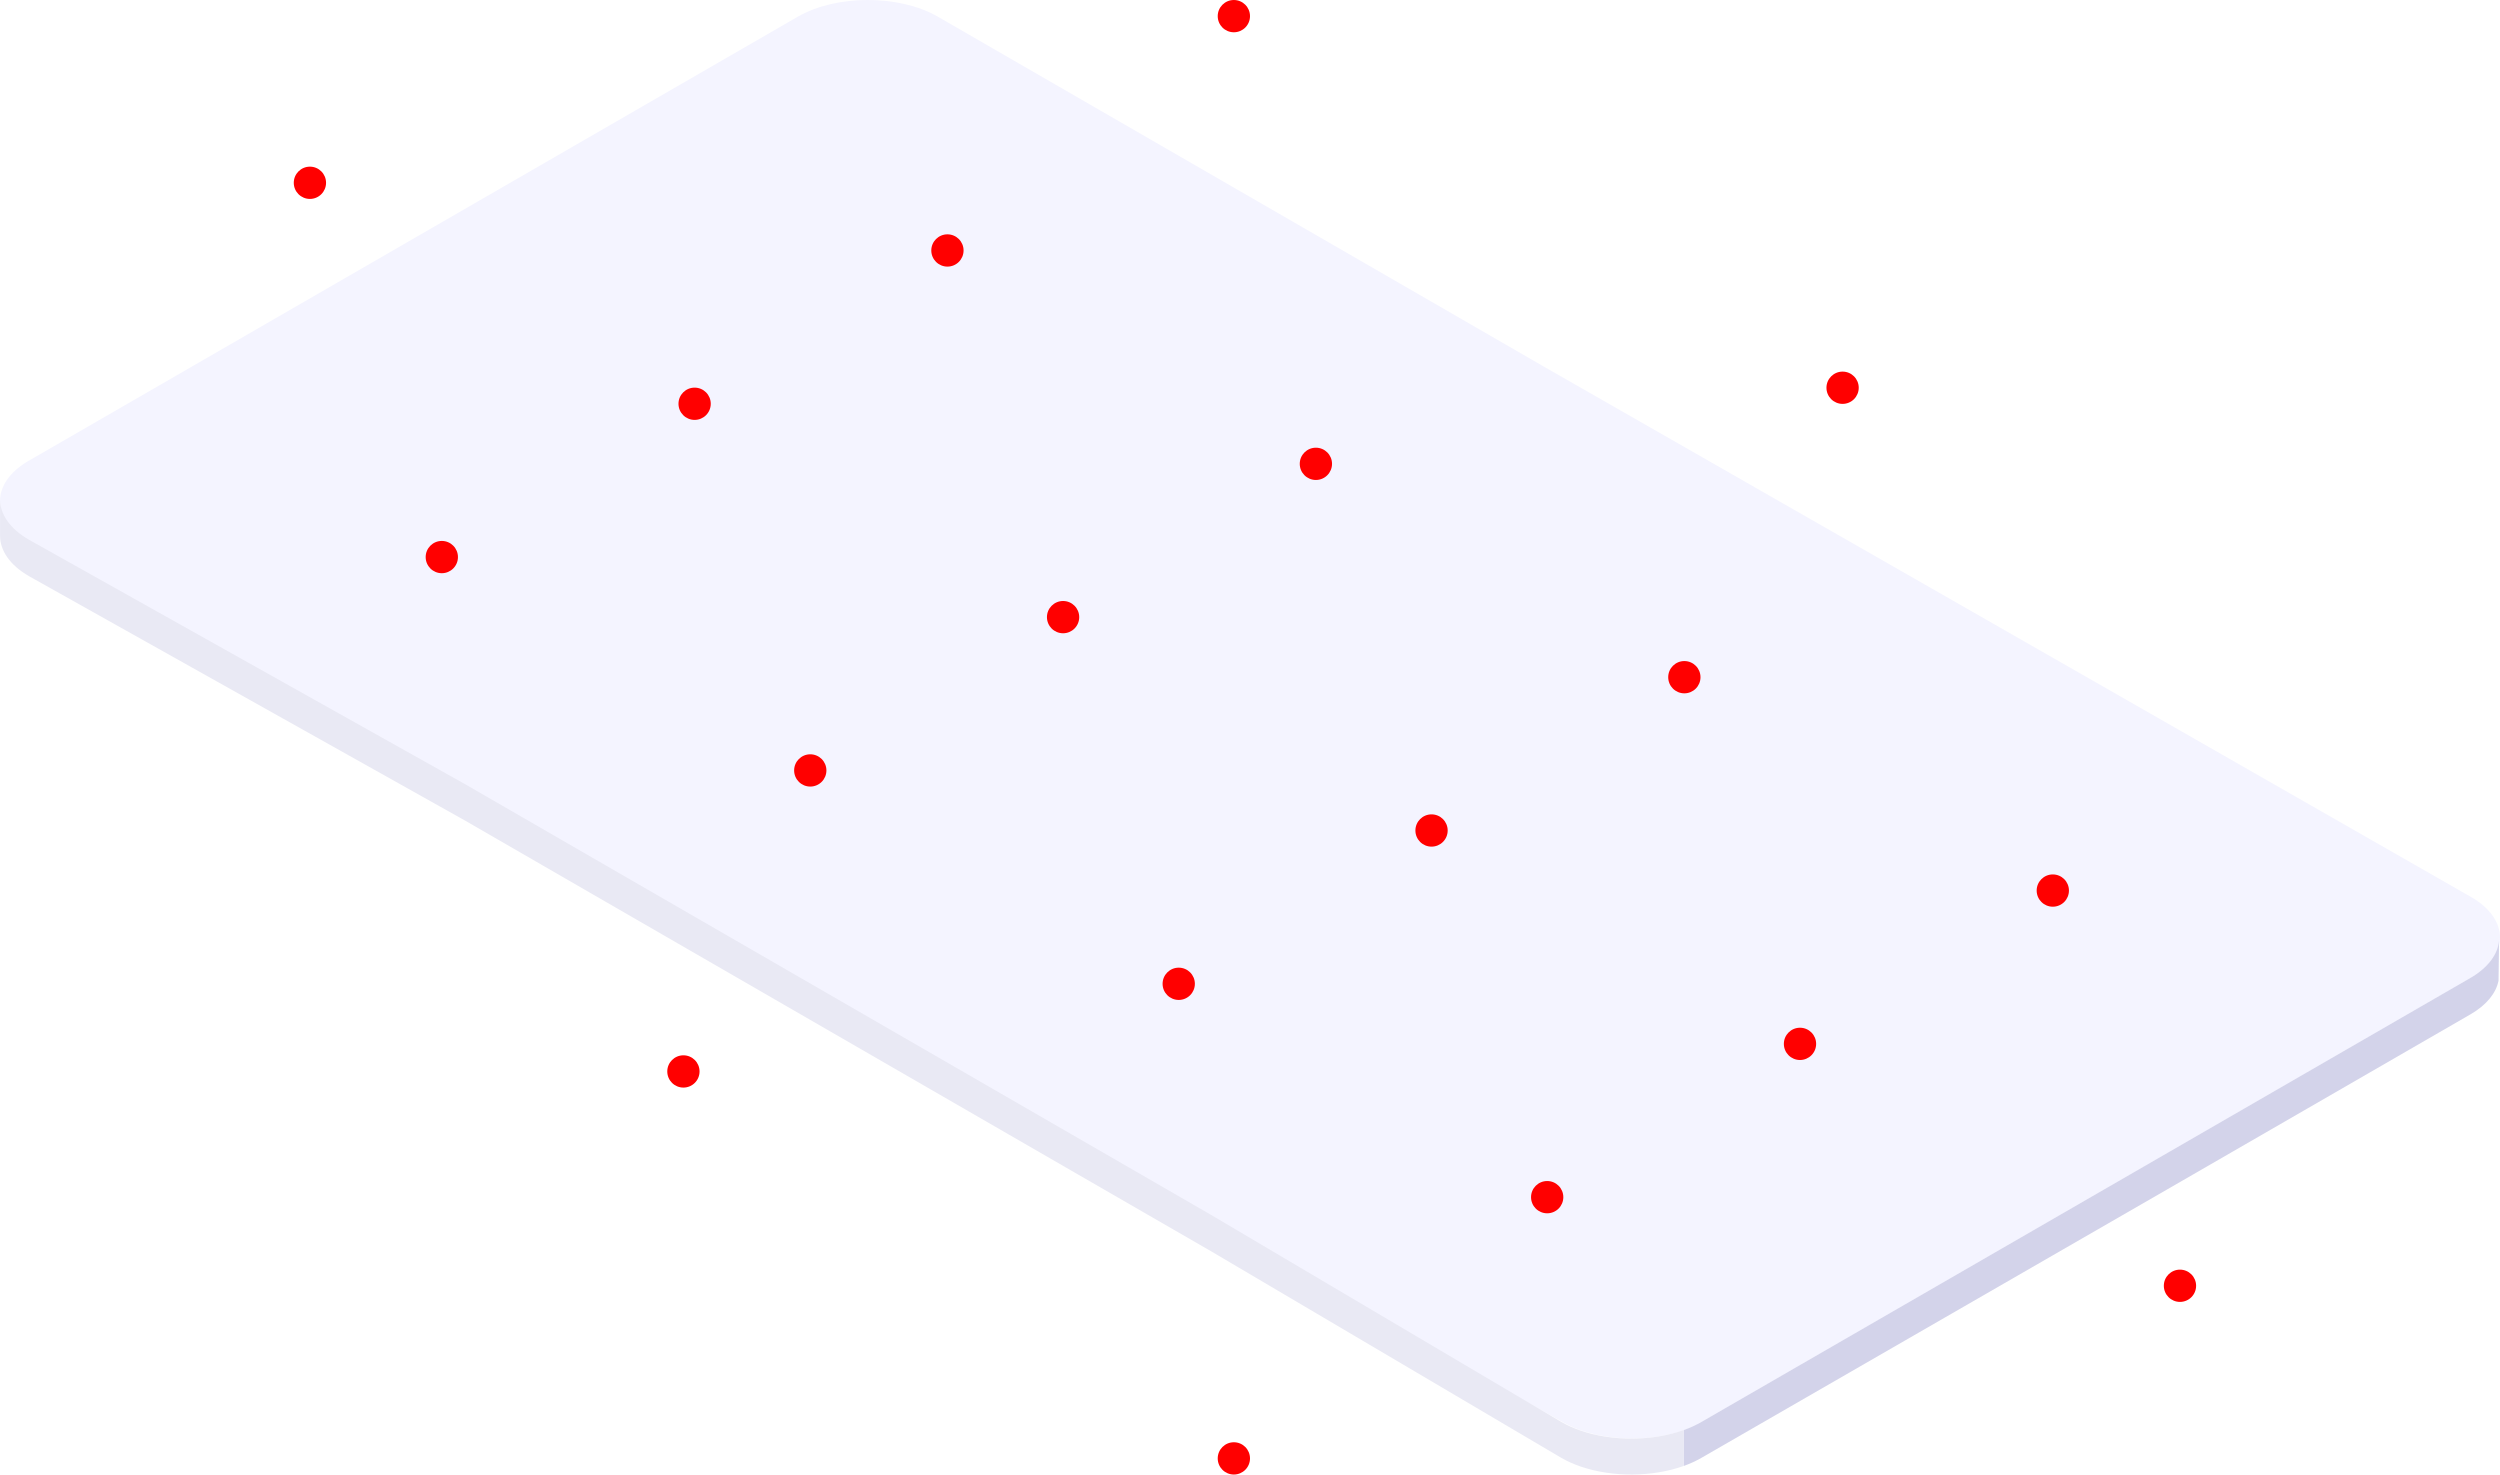
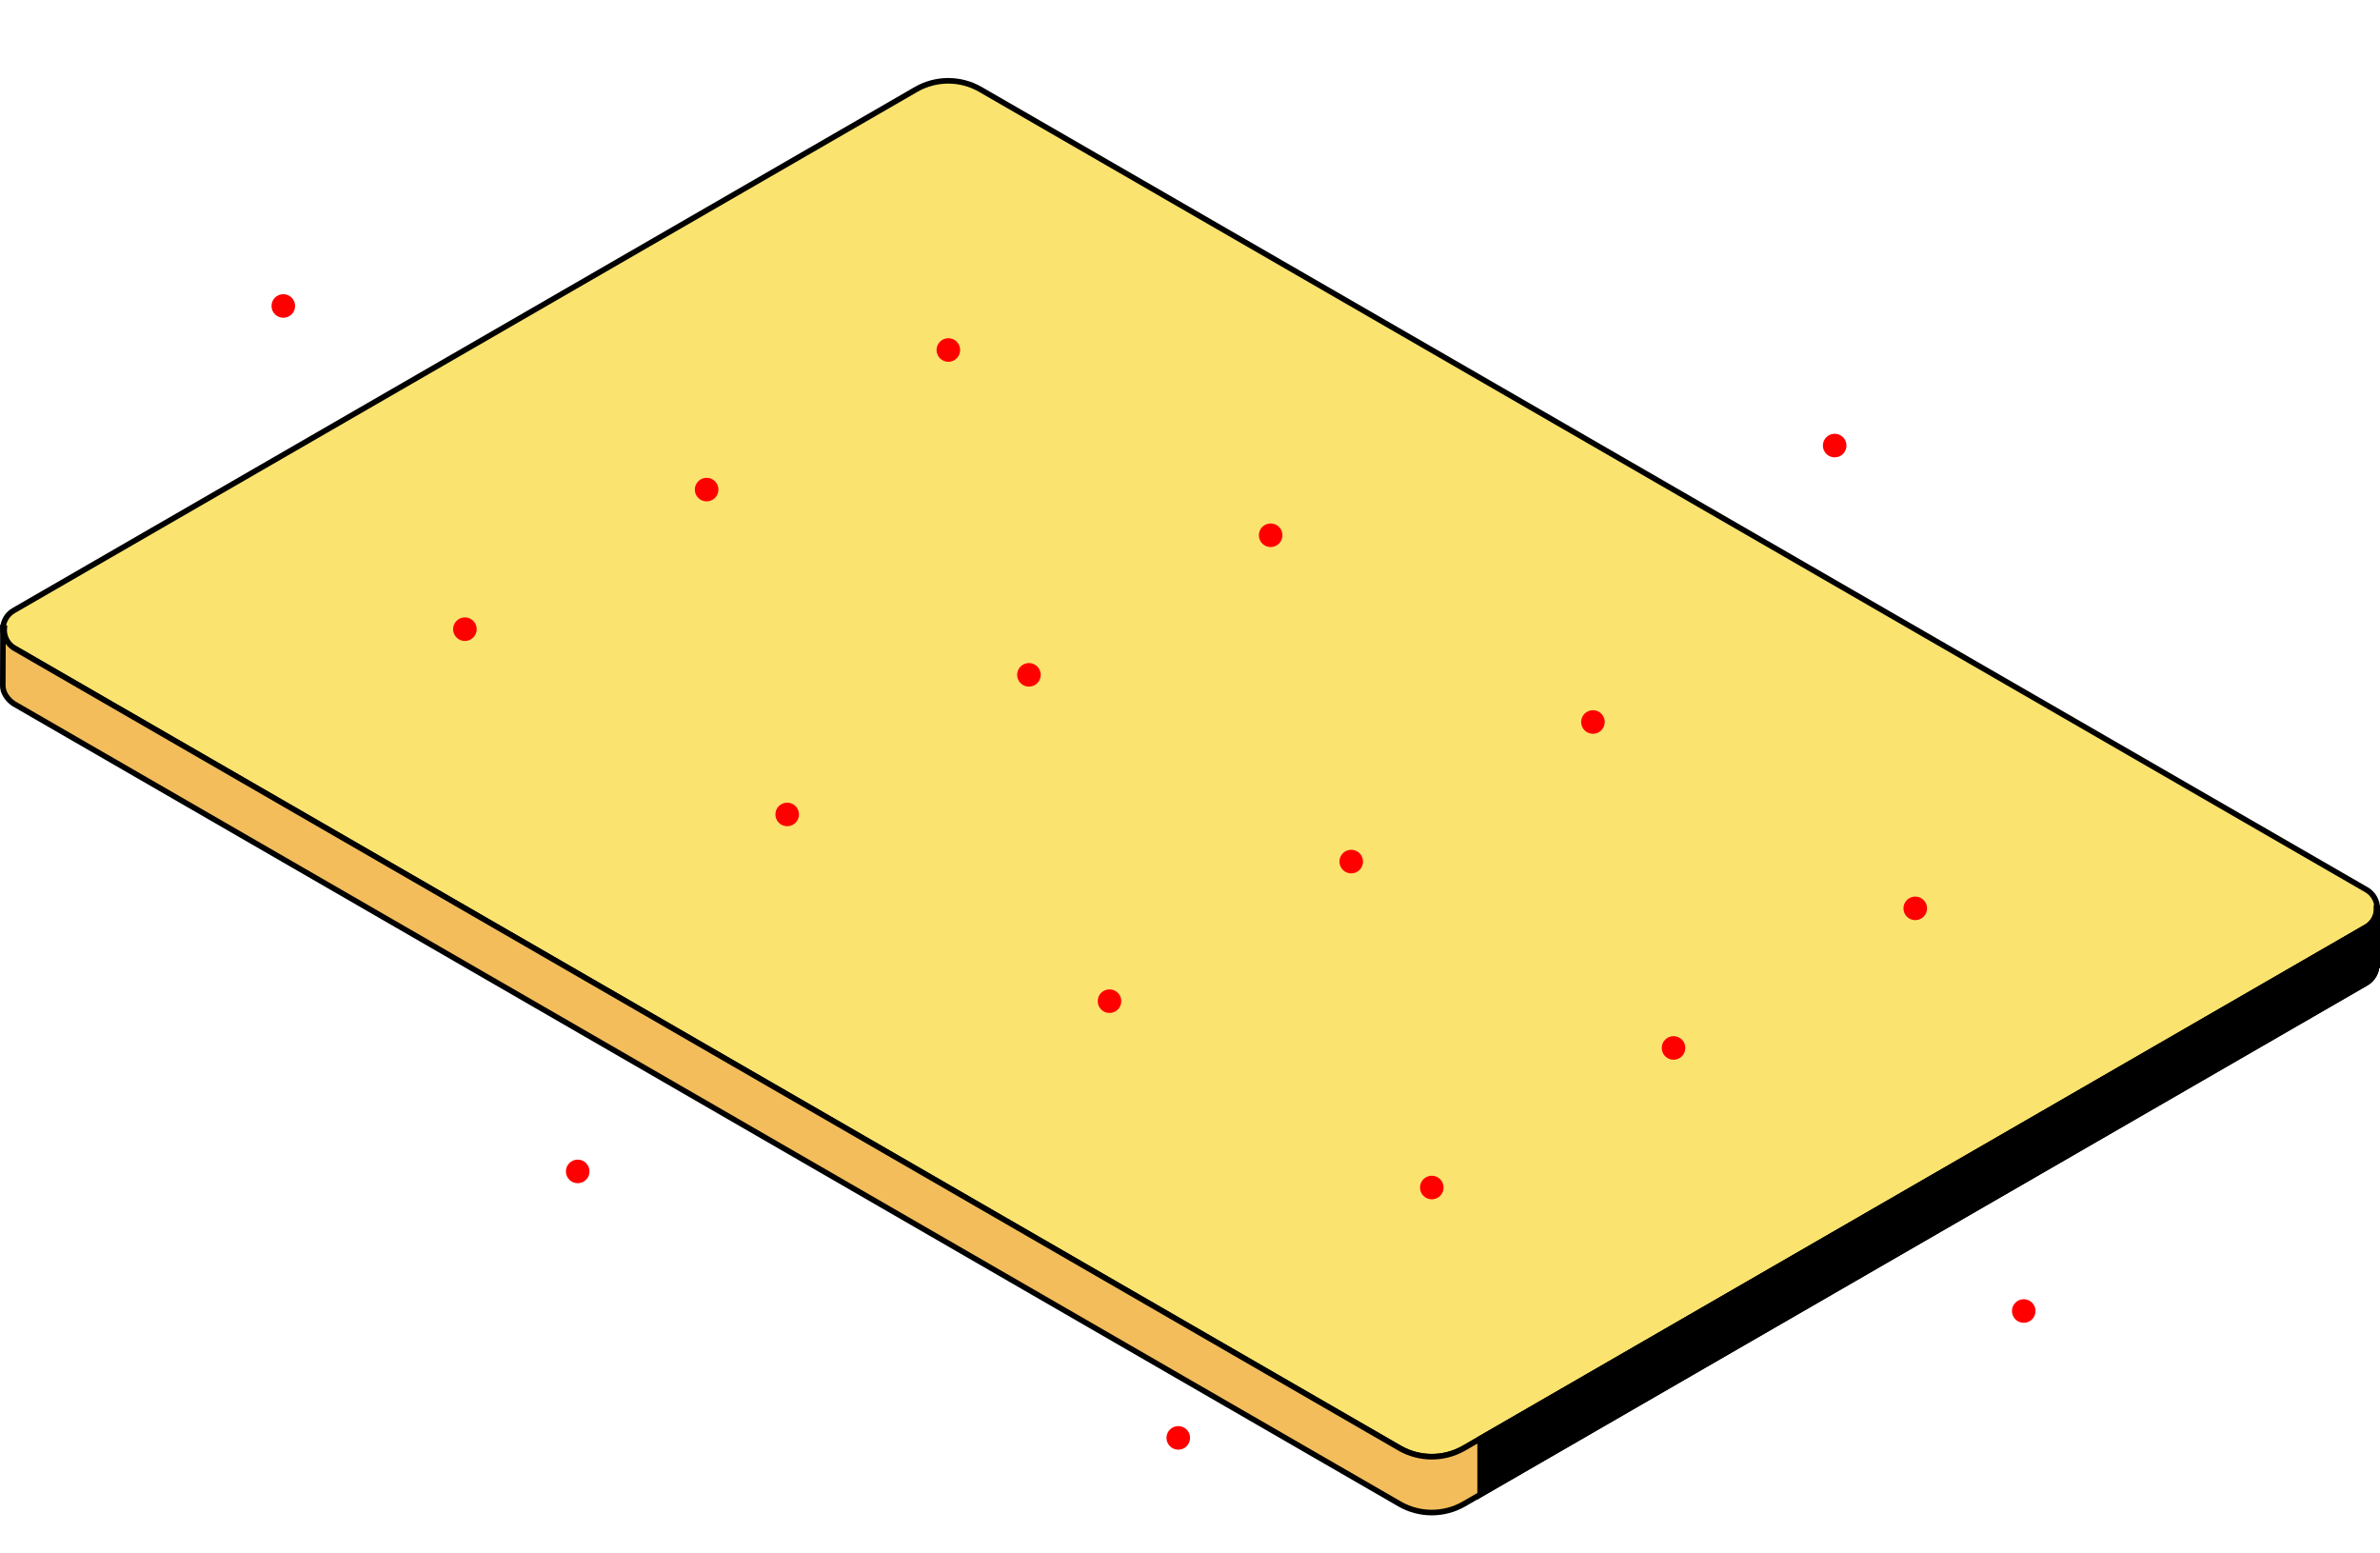
- <svg xmlns="http://www.w3.org/2000/svg" width="444.116mm" height="261.945mm" viewBox="0 0 444.116 261.945" version="1.1" id="svg1">
+ <svg xmlns="http://www.w3.org/2000/svg" width="338.405mm" height="220.716mm" viewBox="0 0 338.405 220.716" version="1.1" id="svg1">
  <defs id="defs1" />
-   <path class="cls-318" d="m 5.125,81.836 c -6.834,3.946 -6.834,10.409 0,14.355 L 87.914,143.988 c 6.834,3.946 18.024,10.409 24.858,14.355 l 82.788,47.797 c 6.834,3.946 18.024,10.409 24.858,14.355 l 57.102,32.095 c 6.834,3.946 18.024,3.946 24.858,0 l 82.788,-47.797 c 6.834,-3.946 18.024,-10.409 24.858,-14.355 l 28.965,-16.725 c 6.834,-3.946 6.834,-10.409 0,-14.355 L 274.242,65.118 C 267.408,61.172 256.218,54.709 249.384,50.763 L 166.595,2.959 c -6.834,-3.946 -18.024,-3.946 -24.858,0 L 112.772,19.684 C 105.938,23.629 94.748,30.093 87.914,34.038 L 58.949,50.763 C 52.115,54.709 40.925,61.172 34.091,65.118 L 5.125,81.842 Z" id="path226-0" style="fill:#f4f4ff;stroke-width:0.265" />
-   <path class="cls-282" d="m 443.95,167.126 -0.094,7.09 c -0.438,2.195 -2.107,4.323 -5.009,5.992 l -28.965,16.725 c -6.841,3.946 -18.031,10.409 -24.865,14.348 l -82.782,47.71 c -0.956,0.552 -1.993,1.023 -3.097,1.421 v -6.376 c 1.104,-0.397 2.148,-0.869 3.097,-1.421 l 82.788,-47.797 c 6.841,-3.946 18.017,-10.409 24.858,-14.355 l 28.965,-16.725 c 3.171,-1.838 4.875,-4.208 5.104,-6.619 z" id="path227-5" style="display:inline;fill:#d3d3ea;stroke-width:0.265" />
-   <path class="cls-317" d="m 299.138,254.035 v 6.376 c -5.555,2 -12.671,2.047 -18.3,0.128 -1.239,-0.417 -2.404,-0.943 -3.467,-1.549 l -62.213,-36.699 c -6.841,-3.939 -18.031,-10.396 -24.865,-14.348 L 107.504,160.146 C 100.663,156.2 89.486,149.737 82.646,145.791 L 5.132,102.344 C 1.719,100.372 0.008,97.773 0.008,95.167 V 88.865 C 0.076,91.403 1.786,93.942 5.132,95.874 L 82.646,139.321 c 6.841,3.946 18.017,10.409 24.858,14.355 l 82.788,47.797 c 6.841,3.946 18.017,10.409 24.858,14.355 l 62.227,36.78 c 1.064,0.613 2.222,1.124 3.461,1.549 5.629,1.926 12.739,1.879 18.3,-0.128 z" id="path228-0" style="display:inline;fill:#e9e9f4;stroke-width:0.265" />
-   <circle style="fill:#ff0000;stroke-width:0.397;stroke-linecap:round;stroke-dasharray:0.529, 0.529" id="attach-top-a1" cx="78.486" cy="98.962" r="2.867" />
-   <circle style="fill:#ff0000;stroke-width:0.397;stroke-linecap:round;stroke-dasharray:0.529, 0.529" id="attach-top-a2" cx="123.397" cy="71.728" r="2.867" />
-   <circle style="fill:#ff0000;stroke-width:0.397;stroke-linecap:round;stroke-dasharray:0.529, 0.529" id="attach-top-a3" cx="168.308" cy="44.495" r="2.867" />
-   <circle style="fill:#ff0000;stroke-width:0.397;stroke-linecap:round;stroke-dasharray:0.529, 0.529" id="attach-top-b1" cx="143.942" cy="136.865" r="2.867" />
-   <circle style="fill:#ff0000;stroke-width:0.397;stroke-linecap:round;stroke-dasharray:0.529, 0.529" id="attach-top-b2" cx="188.853" cy="109.632" r="2.867" />
-   <circle style="fill:#ff0000;stroke-width:0.397;stroke-linecap:round;stroke-dasharray:0.529, 0.529" id="attach-top-b3" cx="233.763" cy="82.399" r="2.867" />
-   <circle style="fill:#ff0000;stroke-width:0.397;stroke-linecap:round;stroke-dasharray:0.529, 0.529" id="attach-top-c1" cx="209.397" cy="174.769" r="2.867" />
-   <circle style="fill:#ff0000;stroke-width:0.397;stroke-linecap:round;stroke-dasharray:0.529, 0.529" id="attach-top-c2" cx="254.308" cy="147.536" r="2.867" />
-   <circle style="fill:#ff0000;stroke-width:0.397;stroke-linecap:round;stroke-dasharray:0.529, 0.529" id="attach-top-c3" cx="299.219" cy="120.302" r="2.867" />
-   <circle style="fill:#ff0000;stroke-width:0.397;stroke-linecap:round;stroke-dasharray:0.529, 0.529" id="attach-top-d1" cx="274.852" cy="212.672" r="2.867" />
-   <circle style="fill:#ff0000;stroke-width:0.397;stroke-linecap:round;stroke-dasharray:0.529, 0.529" id="attach-top-d2" cx="319.763" cy="185.439" r="2.867" />
-   <circle style="fill:#ff0000;stroke-width:0.397;stroke-linecap:round;stroke-dasharray:0.529, 0.529" id="attach-top-d3" cx="364.674" cy="158.206" r="2.867" />
-   <circle style="fill:#ff0000;stroke-width:0.397;stroke-linecap:round;stroke-dasharray:0.529, 0.529" id="attach-top" cx="219.191" cy="2.867" r="2.867" />
-   <circle style="fill:#ff0000;stroke-width:0.397;stroke-linecap:round;stroke-dasharray:0.529, 0.529" id="attach-bottom" cx="219.191" cy="259.079" r="2.867" />
-   <circle style="fill:#ff0000;stroke-width:0.397;stroke-linecap:round;stroke-dasharray:0.529, 0.529" id="attach-front-left" cx="121.406" cy="190.339" r="2.867" />
-   <circle style="fill:#ff0000;stroke-width:0.397;stroke-linecap:round;stroke-dasharray:0.529, 0.529" id="attach-back-left" cx="55.055" cy="32.472" r="2.867" />
-   <circle style="fill:#ff0000;stroke-width:0.397;stroke-linecap:round;stroke-dasharray:0.529, 0.529" id="attach-front-right" cx="387.264" cy="228.413" r="2.867" />
-   <circle style="fill:#ff0000;stroke-width:0.397;stroke-linecap:round;stroke-dasharray:0.529, 0.529" id="attach-back-right" cx="327.33" cy="68.882" r="2.867" />
+   <path style="fill:#fae36f;fill-opacity:1;stroke:#000000;stroke-width:0.794;stroke-linecap:butt;stroke-linejoin:miter;stroke-dasharray:none;stroke-opacity:1" d="m 691.99,473.604 128.3,-74.083 a 9.165,9.165 179.998 0 1 9.165,-4e-4 l 197.073,113.771 a 3.055,3.055 89.999 0 1 10e-5,5.292 l -128.316,74.083 a 9.165,9.165 180 0 1 -9.165,0 L 691.99,478.896 a 3.055,3.055 89.999 0 1 -1.4e-4,-5.292 z" id="path477" transform="translate(-690.0467,-386.8048)" />
+   <path id="path478" style="fill:#f3bd5b;fill-opacity:1;stroke:#000000;stroke-width:0.794;stroke-linecap:butt;stroke-linejoin:miter;stroke-dasharray:none;stroke-opacity:1" d="m 0.423,89.244 -0.025,8.158 c -0.033,1.048 0.677,2.04 1.546,2.627 L 199,213.799 c 2.836,1.637 6.33,1.637 9.166,0 l 128.316,-74.083 c 0.895,-0.547 1.446,-1.515 1.461,-2.564 l 0.065,0.008 v -8.027 l -0.065,-0.008 a 3.055,3.055 0 0 1 -1.461,2.653 l -128.316,74.083 a 9.165,9.165 0 0 1 -9.166,0 L 1.944,92.091 a 3.055,3.055 0 0 1 -1.344,-2.826 z" />
+   <path id="path479" style="fill:#000000;stroke:#000000;stroke-width:0.794;stroke-linecap:butt;stroke-linejoin:miter;stroke-dasharray:none;stroke-opacity:1" d="m 337.943,129.125 a 3.055,3.055 0 0 1 -1.461,2.653 l -126.024,72.76 v 7.938 l 126.024,-72.76 c 0.895,-0.547 1.446,-1.515 1.461,-2.564 l 0.065,0.008 v -8.027 z" />
+   <circle style="fill:#ff0000;stroke:none;stroke-width:0.265;stroke-linecap:round;stroke-miterlimit:4.1" id="attach-back-right" cx="260.867" cy="63.341" r="1.677" />
+   <circle style="fill:#ff0000;stroke:none;stroke-width:0.265;stroke-linecap:round;stroke-miterlimit:4.1" id="attach-back-left" cx="40.283" cy="43.498" r="1.677" />
+   <circle style="fill:#ff0000;stroke:none;stroke-width:0.265;stroke-linecap:round;stroke-miterlimit:4.1" id="attach-bottom" cx="167.535" cy="204.41" r="1.677" />
+   <circle style="fill:#ff0000;stroke:none;stroke-width:0.265;stroke-linecap:round;stroke-miterlimit:4.1" id="attach-front-left" cx="82.141" cy="166.529" r="1.677" />
+   <circle style="fill:#ff0000;stroke:none;stroke-width:0.265;stroke-linecap:round;stroke-miterlimit:4.1" id="attach-top" cx="167.535" cy="-3.614" r="1.677" />
+   <circle style="fill:#ff0000;stroke:none;stroke-width:0.265;stroke-linecap:round;stroke-miterlimit:4.1" id="attach-front-right" cx="287.75" cy="186.373" r="1.677" />
+   <circle style="fill:#ff0000;stroke:none;stroke-width:0.265;stroke-linecap:round;stroke-miterlimit:4.1" id="attach-top-a1" cx="66.102" cy="89.445" r="1.677" />
+   <circle style="fill:#ff0000;stroke:none;stroke-width:0.265;stroke-linecap:round;stroke-miterlimit:4.1" id="attach-top-a2" cx="100.472" cy="69.601" r="1.677" />
+   <circle style="fill:#ff0000;stroke:none;stroke-width:0.265;stroke-linecap:round;stroke-miterlimit:4.1" id="attach-top-a3" cx="134.843" cy="49.758" r="1.677" />
+   <circle style="fill:#ff0000;stroke:none;stroke-width:0.265;stroke-linecap:round;stroke-miterlimit:4.1" id="attach-top-b1" cx="111.929" cy="115.78" r="1.677" />
+   <circle style="fill:#ff0000;stroke:none;stroke-width:0.265;stroke-linecap:round;stroke-miterlimit:4.1" id="attach-top-b2" cx="146.3" cy="95.936" r="1.677" />
+   <circle style="fill:#ff0000;stroke:none;stroke-width:0.265;stroke-linecap:round;stroke-miterlimit:4.1" id="attach-top-b3" cx="180.67" cy="76.092" r="1.677" />
+   <circle style="fill:#ff0000;stroke:none;stroke-width:0.265;stroke-linecap:round;stroke-miterlimit:4.1" id="attach-top-c1" cx="157.756" cy="142.327" r="1.677" />
+   <circle style="fill:#ff0000;stroke:none;stroke-width:0.265;stroke-linecap:round;stroke-miterlimit:4.1" id="attach-top-c2" cx="192.127" cy="122.483" r="1.677" />
+   <circle style="fill:#ff0000;stroke:none;stroke-width:0.265;stroke-linecap:round;stroke-miterlimit:4.1" id="attach-top-c3" cx="226.497" cy="102.639" r="1.677" />
+   <circle style="fill:#ff0000;stroke:none;stroke-width:0.265;stroke-linecap:round;stroke-miterlimit:4.1" id="attach-top-d1" cx="203.583" cy="168.82" r="1.677" />
+   <circle style="fill:#ff0000;stroke:none;stroke-width:0.265;stroke-linecap:round;stroke-miterlimit:4.1" id="attach-top-d2" cx="237.954" cy="148.976" r="1.677" />
+   <circle style="fill:#ff0000;stroke:none;stroke-width:0.265;stroke-linecap:round;stroke-miterlimit:4.1" id="attach-top-d3" cx="272.324" cy="129.133" r="1.677" />
</svg>
